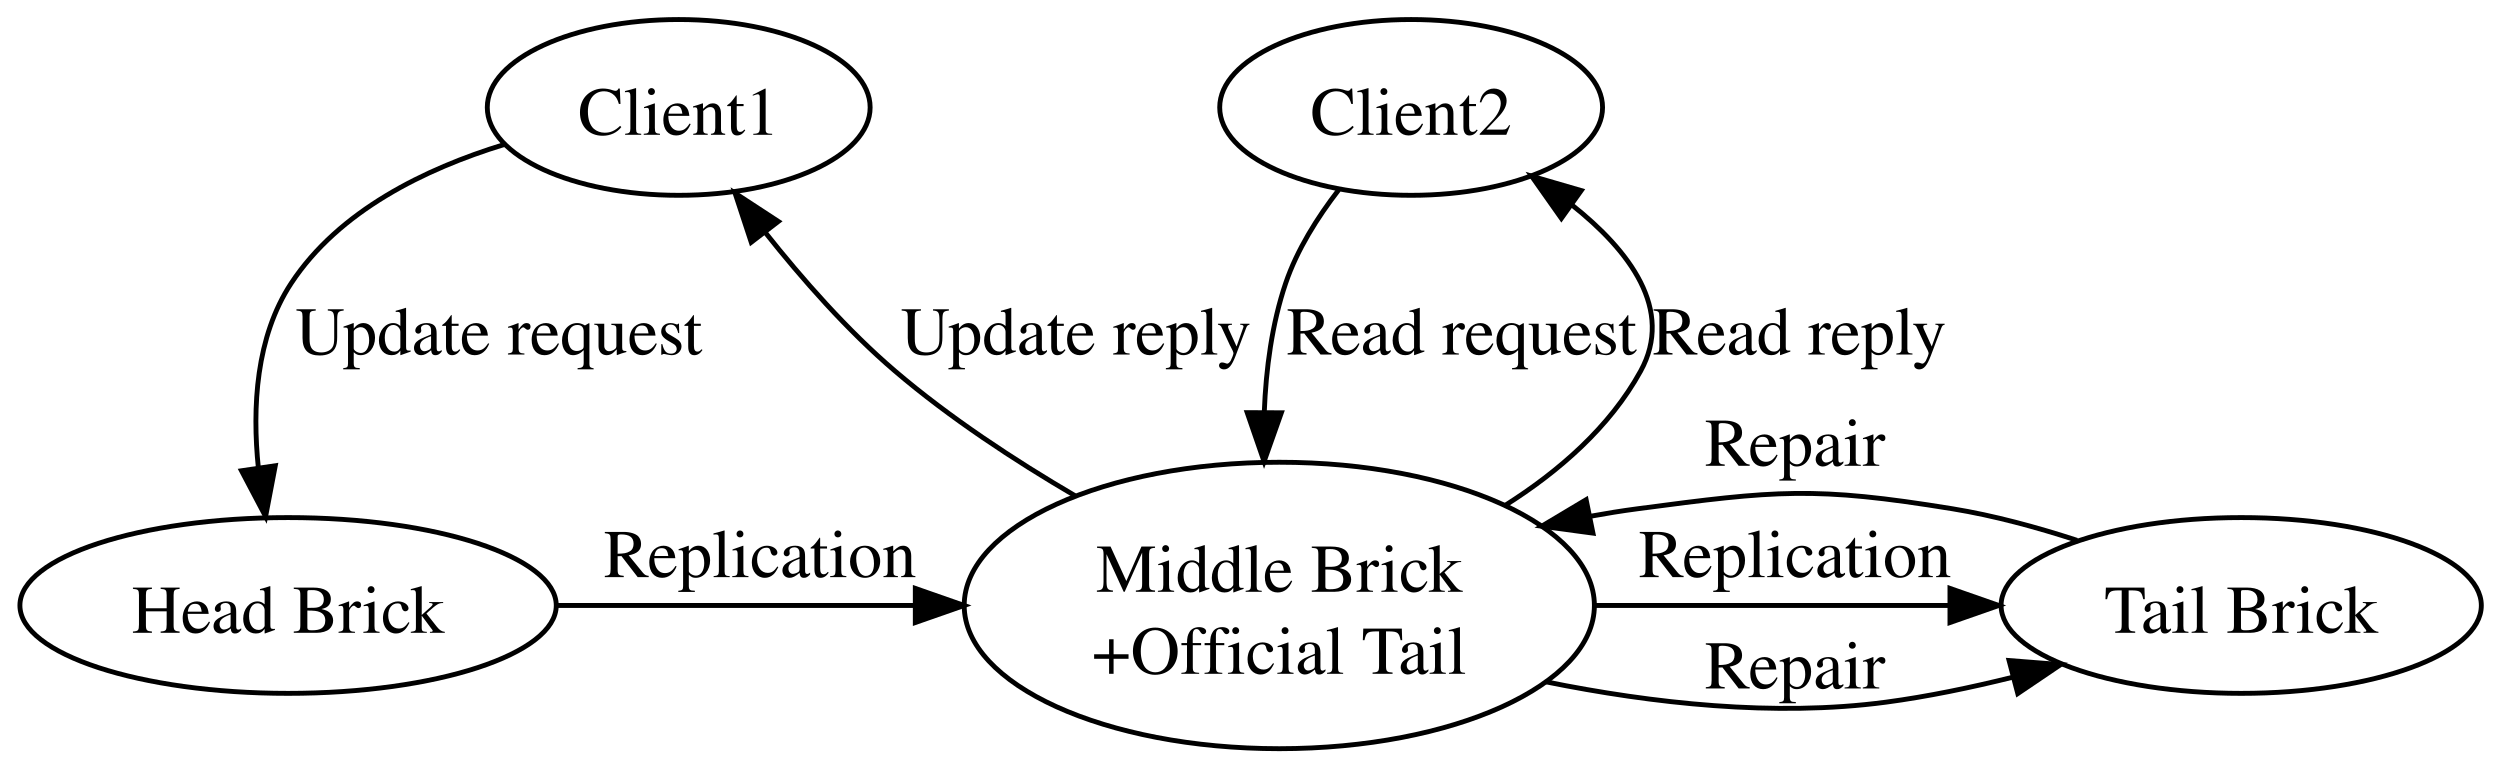
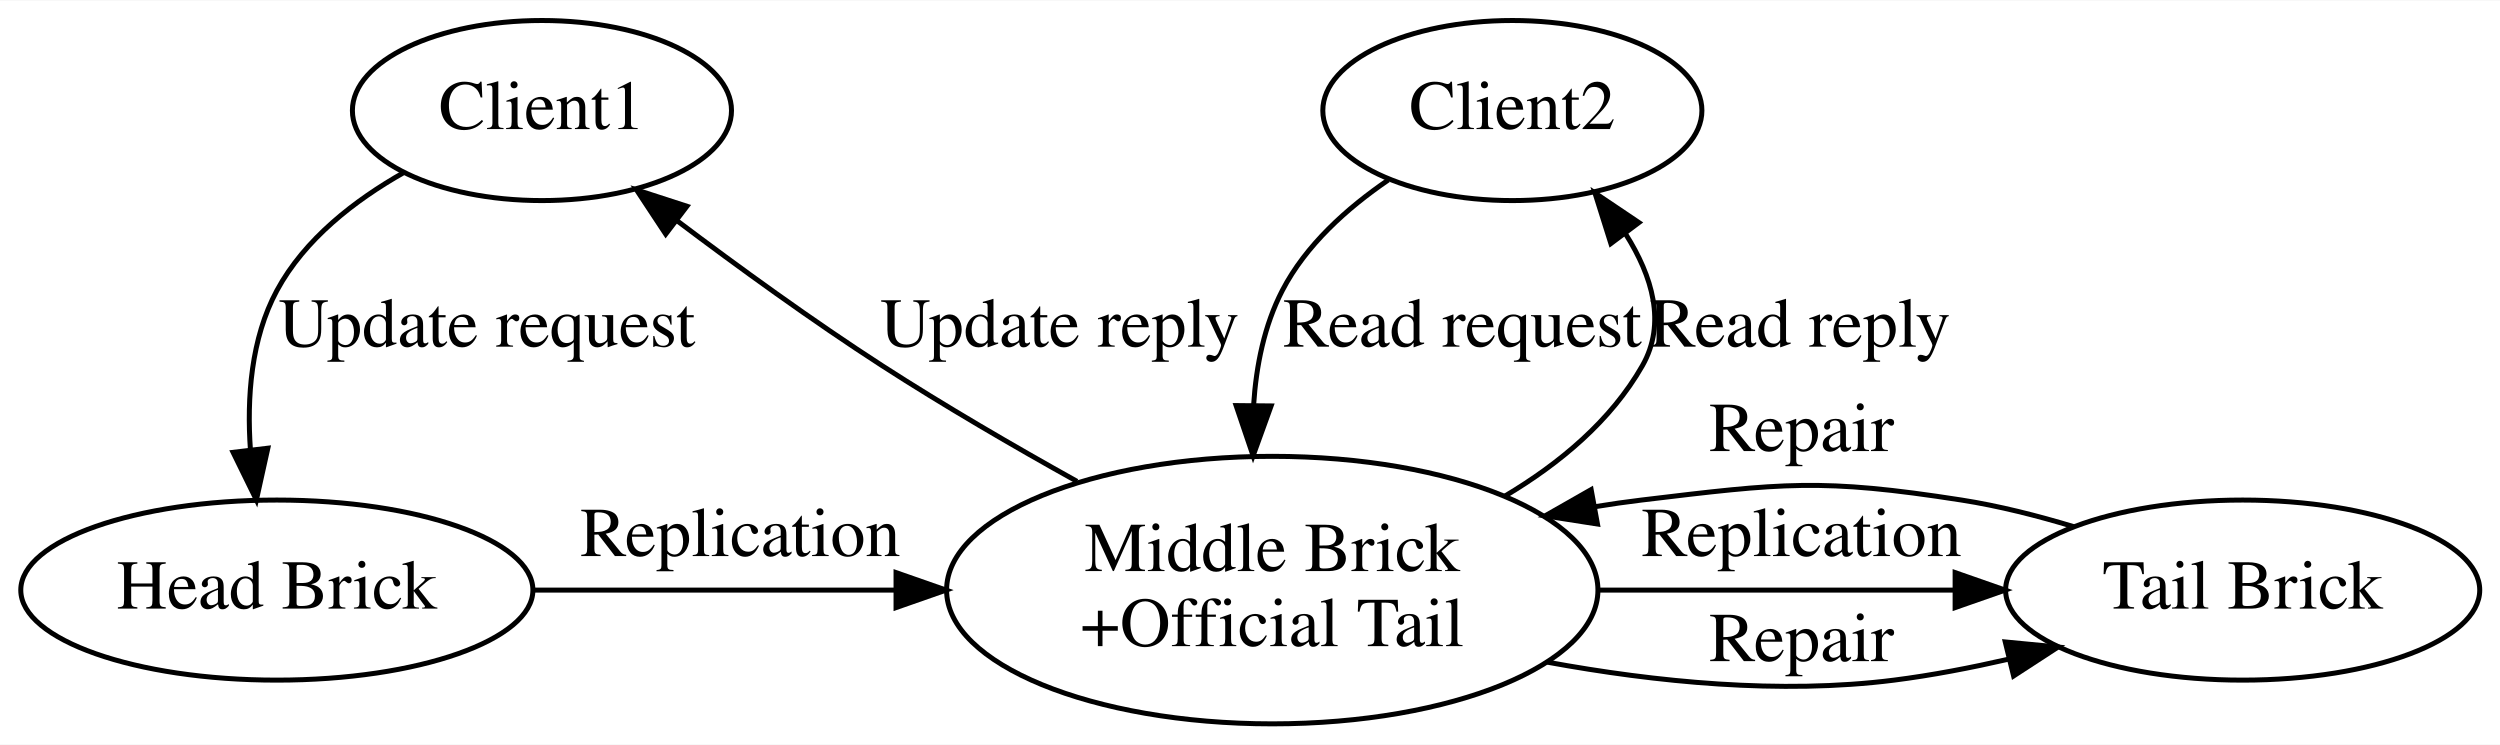
- <svg xmlns="http://www.w3.org/2000/svg" width="512pt" height="158pt" viewBox="0.00 0.00 512.00 158.00">
-   <g id="graph1" class="graph" transform="scale(1 1) rotate(0) translate(4 154)">
-     <polygon fill="white" stroke="white" points="-4,5 -4,-154 509,-154 509,5 -4,5" />
+ <svg xmlns="http://www.w3.org/2000/svg" width="500pt" height="149pt" viewBox="0.00 0.00 499.79 148.74">
+   <g id="graph0" class="graph" transform="scale(1 1) rotate(0) translate(4 144.74)">
+     <polygon fill="white" stroke="none" points="-4,4 -4,-144.74 495.791,-144.74 495.791,4 -4,4" />
    <g id="node1" class="node">
-       <ellipse fill="none" stroke="black" cx="135" cy="-132" rx="39.205" ry="18" />
-       <text text-anchor="middle" x="135" y="-126.4" font-family="Times,serif" font-size="14.00">Client1</text>
+       <ellipse fill="none" stroke="black" cx="104.345" cy="-122.74" rx="37.894" ry="18" />
+       <text text-anchor="middle" x="104.345" y="-119.04" font-family="Times,serif" font-size="14.00">Client1</text>
    </g>
    <g id="node3" class="node">
-       <ellipse fill="none" stroke="black" cx="55" cy="-30" rx="54.922" ry="18" />
-       <text text-anchor="middle" x="55" y="-24.4" font-family="Times,serif" font-size="14.00">Head Brick</text>
+       <ellipse fill="none" stroke="black" cx="51.345" cy="-26.87" rx="51.191" ry="18" />
+       <text text-anchor="middle" x="51.345" y="-23.17" font-family="Times,serif" font-size="14.00">Head Brick</text>
+     </g>
+     <g id="edge1" class="edge">
+       <path fill="none" stroke="black" d="M76.784,-110.375C66.922,-104.803 56.883,-97.033 51.345,-86.74 46.188,-77.154 45.322,-65.356 46.069,-54.844" />
+       <polygon fill="black" stroke="black" points="49.547,-55.236 47.255,-44.892 42.596,-54.407 49.547,-55.236" />
+       <text text-anchor="middle" x="93.345" y="-75.54" font-family="Times,serif" font-size="14.00">Update request</text>
+     </g>
+     <g id="node2" class="node">
+       <ellipse fill="none" stroke="black" cx="298.345" cy="-122.74" rx="37.894" ry="18" />
+       <text text-anchor="middle" x="298.345" y="-119.04" font-family="Times,serif" font-size="14.00">Client2</text>
+     </g>
+     <g id="node4" class="node">
+       <ellipse fill="none" stroke="black" cx="250.345" cy="-26.87" rx="65.108" ry="26.741" />
+       <text text-anchor="middle" x="250.345" y="-30.67" font-family="Times,serif" font-size="14.00">Middle Brick</text>
+       <text text-anchor="middle" x="250.345" y="-15.67" font-family="Times,serif" font-size="14.00">+Official Tail</text>
+     </g>
+     <g id="edge7" class="edge">
+       <path fill="none" stroke="black" d="M273.537,-108.852C265.304,-103.236 257.046,-95.832 252.345,-86.74 248.753,-79.792 247.129,-71.741 246.617,-63.866" />
+       <polygon fill="black" stroke="black" points="250.116,-63.687 246.514,-53.723 243.116,-63.758 250.116,-63.687" />
+       <text text-anchor="middle" x="288.345" y="-75.54" font-family="Times,serif" font-size="14.00">Read request</text>
+     </g>
+     <g id="edge2" class="edge">
+       <path fill="none" stroke="black" d="M102.852,-26.87C124.819,-26.87 150.89,-26.87 174.958,-26.87" />
+       <polygon fill="black" stroke="black" points="175.133,-30.37 185.133,-26.87 175.133,-23.37 175.133,-30.37" />
+       <text text-anchor="middle" x="143.991" y="-33.67" font-family="Times,serif" font-size="14.00">Replication</text>
+     </g>
+     <g id="edge3" class="edge">
+       <path fill="none" stroke="black" d="M211.312,-48.602C198.685,-55.631 184.746,-63.736 172.345,-71.74 158.441,-80.715 143.57,-91.502 131.292,-100.756" />
+       <polygon fill="black" stroke="black" points="129.088,-98.035 123.25,-106.877 133.327,-103.606 129.088,-98.035" />
+       <text text-anchor="middle" x="207.845" y="-75.54" font-family="Times,serif" font-size="14.00">Update reply</text>
+     </g>
+     <g id="edge8" class="edge">
+       <path fill="none" stroke="black" d="M296.877,-45.678C307.792,-52.168 318.062,-60.71 324.345,-71.74 329.162,-80.195 326.312,-89.627 321.026,-98" />
+       <polygon fill="black" stroke="black" points="318.037,-96.153 314.854,-106.258 323.644,-100.344 318.037,-96.153" />
+       <text text-anchor="middle" x="355.845" y="-75.54" font-family="Times,serif" font-size="14.00">Read reply</text>
+     </g>
+     <g id="node5" class="node">
+       <ellipse fill="none" stroke="black" cx="444.345" cy="-26.87" rx="47.392" ry="18" />
+       <text text-anchor="middle" x="444.345" y="-23.17" font-family="Times,serif" font-size="14.00">Tail Brick</text>
    </g>
    <g id="edge4" class="edge">
-       <path fill="none" stroke="black" d="M99.205,-124.387C83.045,-119.431 65.421,-110.836 55.645,-96 48.416,-85.031 47.628,-70.598 48.918,-58.119" />
-       <polygon fill="black" stroke="black" points="52.382,-58.622 50.395,-48.215 45.458,-57.59 52.382,-58.622" />
-       <text text-anchor="middle" x="98.178" y="-81.4" font-family="Times,serif" font-size="14.00">Update request</text>
+       <path fill="none" stroke="black" d="M315.484,-26.87C338.585,-26.87 364.397,-26.87 386.818,-26.87" />
+       <polygon fill="black" stroke="black" points="386.859,-30.37 396.859,-26.87 386.859,-23.37 386.859,-30.37" />
+       <text text-anchor="middle" x="356.149" y="-33.67" font-family="Times,serif" font-size="14.00">Replication</text>
    </g>
-     <g id="node2" class="node">
-       <ellipse fill="none" stroke="black" cx="285" cy="-132" rx="39.205" ry="18" />
-       <text text-anchor="middle" x="285" y="-126.4" font-family="Times,serif" font-size="14.00">Client2</text>
-     </g>
-     <g id="node4" class="node">
-       <ellipse fill="none" stroke="black" cx="258" cy="-30" rx="64.531" ry="29.331" />
-       <text text-anchor="middle" x="258" y="-32.8" font-family="Times,serif" font-size="14.00">Middle Brick</text>
-       <text text-anchor="middle" x="258" y="-16" font-family="Times,serif" font-size="14.00">+Official Tail</text>
-     </g>
-     <g id="edge16" class="edge">
-       <path fill="none" stroke="black" d="M270.157,-115.106C265.822,-109.489 261.629,-102.854 259.307,-96 256.495,-87.702 255.269,-78.46 254.924,-69.609" />
-       <polygon fill="black" stroke="black" points="258.424,-69.465 254.883,-59.479 251.424,-69.493 258.424,-69.465" />
-       <text text-anchor="middle" x="295.347" y="-81.4" font-family="Times,serif" font-size="14.00">Read request</text>
+     <g id="edge5" class="edge">
+       <path fill="none" stroke="black" d="M305.362,-12.459C326.943,-8.494 351.936,-5.984 374.649,-8.87 382.149,-9.823 389.996,-11.33 397.607,-13.077" />
+       <polygon fill="black" stroke="black" points="396.882,-16.503 407.428,-15.485 398.549,-9.705 396.882,-16.503" />
+       <text text-anchor="middle" x="356.149" y="-12.67" font-family="Times,serif" font-size="14.00">Repair</text>
    </g>
    <g id="edge6" class="edge">
-       <path fill="none" stroke="black" d="M110.203,-30C132.701,-30 159.061,-30 183.241,-30" />
-       <polygon fill="black" stroke="black" points="183.453,-33.5 193.453,-30 183.453,-26.5 183.453,-33.5" />
-       <text text-anchor="middle" x="151.656" y="-35.8" font-family="Times,serif" font-size="14.00">Replication</text>
-     </g>
-     <g id="edge8" class="edge">
-       <path fill="none" stroke="black" d="M216.203,-52.452C203.738,-59.754 190.443,-68.496 179.307,-78 169.569,-86.309 160.25,-96.903 152.692,-106.432" />
-       <polygon fill="black" stroke="black" points="149.852,-104.384 146.538,-114.447 155.404,-108.647 149.852,-104.384" />
-       <text text-anchor="middle" x="216.347" y="-81.4" font-family="Times,serif" font-size="14.00">Update reply</text>
-     </g>
-     <g id="edge18" class="edge">
-       <path fill="none" stroke="black" d="M304.218,-50.476C315.277,-57.461 325.697,-66.529 332,-78 338.899,-90.555 329.789,-102.657 317.81,-112.12" />
-       <polygon fill="black" stroke="black" points="315.769,-109.277 309.663,-117.935 319.836,-114.974 315.769,-109.277" />
-       <text text-anchor="middle" x="364.516" y="-81.4" font-family="Times,serif" font-size="14.00">Read reply</text>
-     </g>
-     <g id="node5" class="node">
-       <ellipse fill="none" stroke="black" cx="455" cy="-30" rx="49.176" ry="18" />
-       <text text-anchor="middle" x="455" y="-24.4" font-family="Times,serif" font-size="14.00">Tail Brick</text>
-     </g>
-     <g id="edge10" class="edge">
-       <path fill="none" stroke="black" d="M322.505,-30C345.86,-30 372.12,-30 395.065,-30" />
-       <polygon fill="black" stroke="black" points="395.352,-33.5 405.352,-30 395.352,-26.5 395.352,-33.5" />
-       <text text-anchor="middle" x="363.609" y="-35.8" font-family="Times,serif" font-size="14.00">Replication</text>
-     </g>
-     <g id="edge12" class="edge">
-       <path fill="none" stroke="black" d="M312.662,-14.35C334.302,-9.972 359.423,-7.146 382.268,-10.2 390.752,-11.334 399.648,-13.181 408.193,-15.303" />
-       <polygon fill="black" stroke="black" points="407.454,-18.728 418.016,-17.894 409.239,-11.959 407.454,-18.728" />
-       <text text-anchor="middle" x="363.609" y="-13" font-family="Times,serif" font-size="14.00">Repair</text>
-     </g>
-     <g id="edge14" class="edge">
-       <path fill="none" stroke="black" d="M421.398,-43.334C413.179,-46.012 404.318,-48.424 395.878,-49.8 367.568,-54.415 359.775,-53.571 331.34,-49.8 328.137,-49.375 324.875,-48.85 321.595,-48.249" />
-       <polygon fill="black" stroke="black" points="322.24,-44.808 311.742,-46.235 320.839,-51.666 322.24,-44.808" />
-       <text text-anchor="middle" x="363.609" y="-58.6" font-family="Times,serif" font-size="14.00">Repair</text>
+       <path fill="none" stroke="black" d="M410.579,-39.544C403.283,-41.756 395.538,-43.716 388.149,-44.87 360.046,-49.261 352.391,-48.264 324.149,-44.87 321.105,-44.504 318.005,-44.056 314.884,-43.544" />
+       <polygon fill="black" stroke="black" points="315.358,-40.073 304.89,-41.713 314.096,-46.958 315.358,-40.073" />
+       <text text-anchor="middle" x="356.149" y="-54.67" font-family="Times,serif" font-size="14.00">Repair</text>
    </g>
  </g>
</svg>
